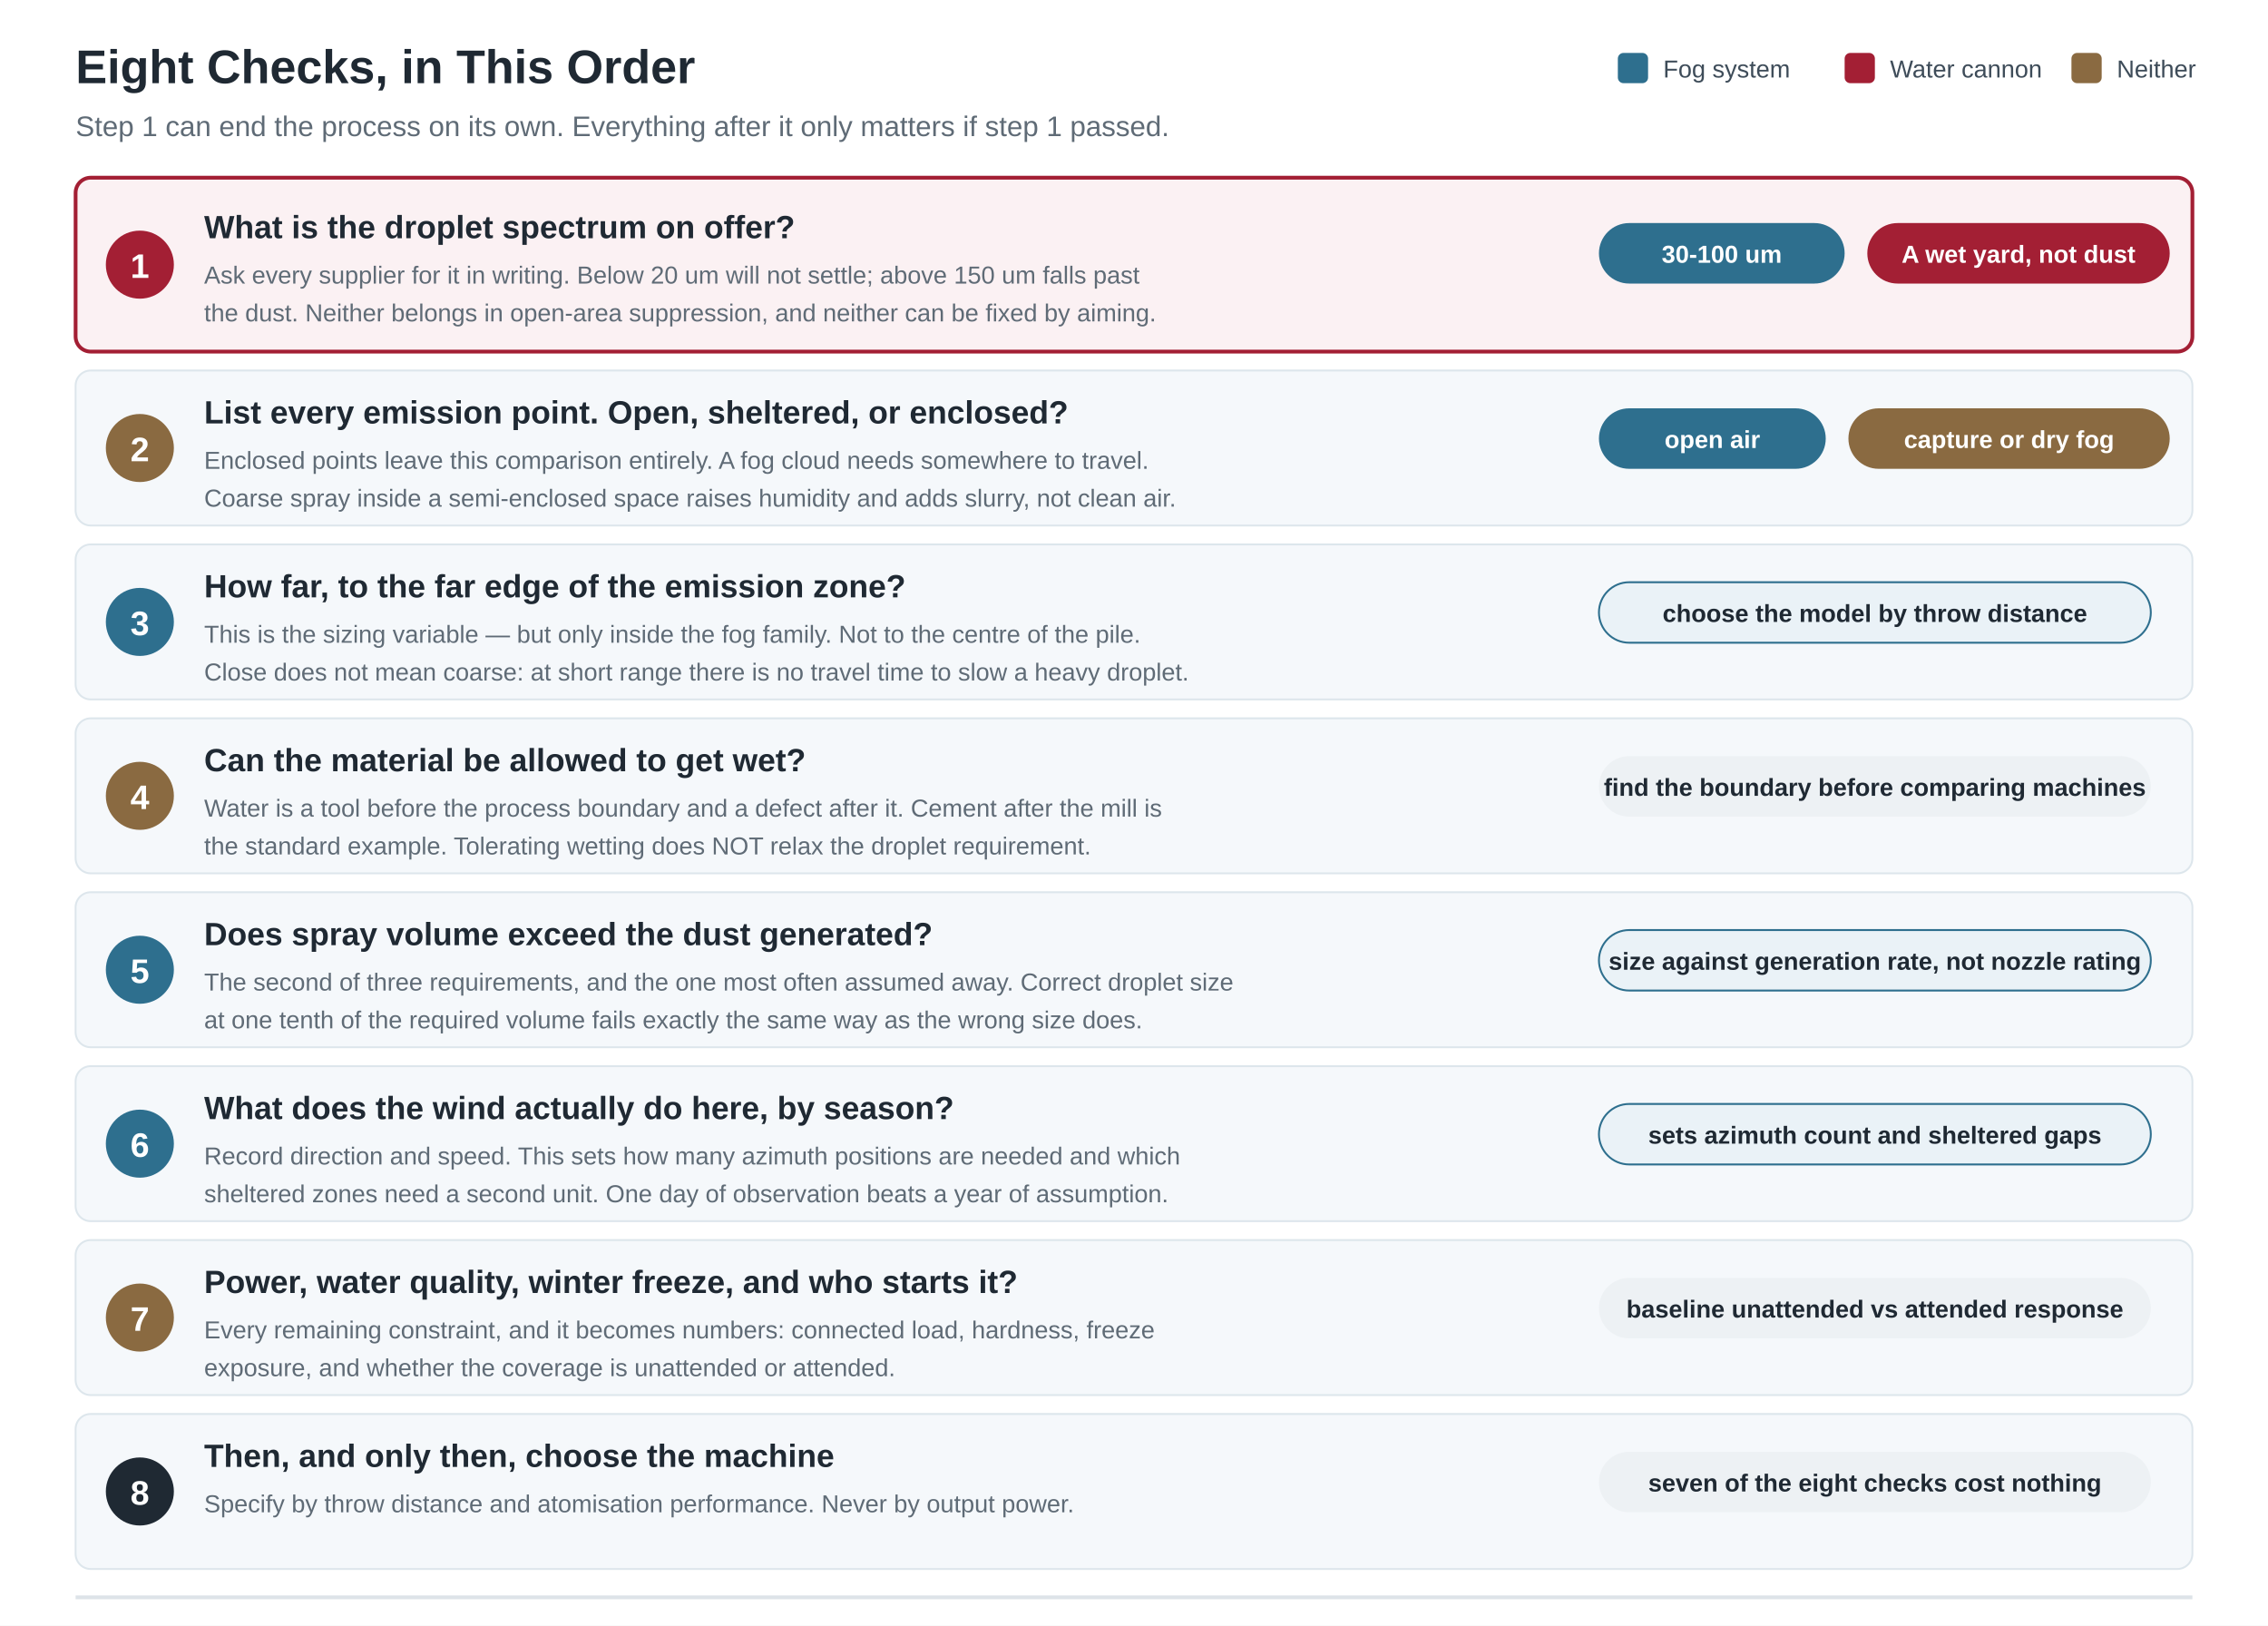
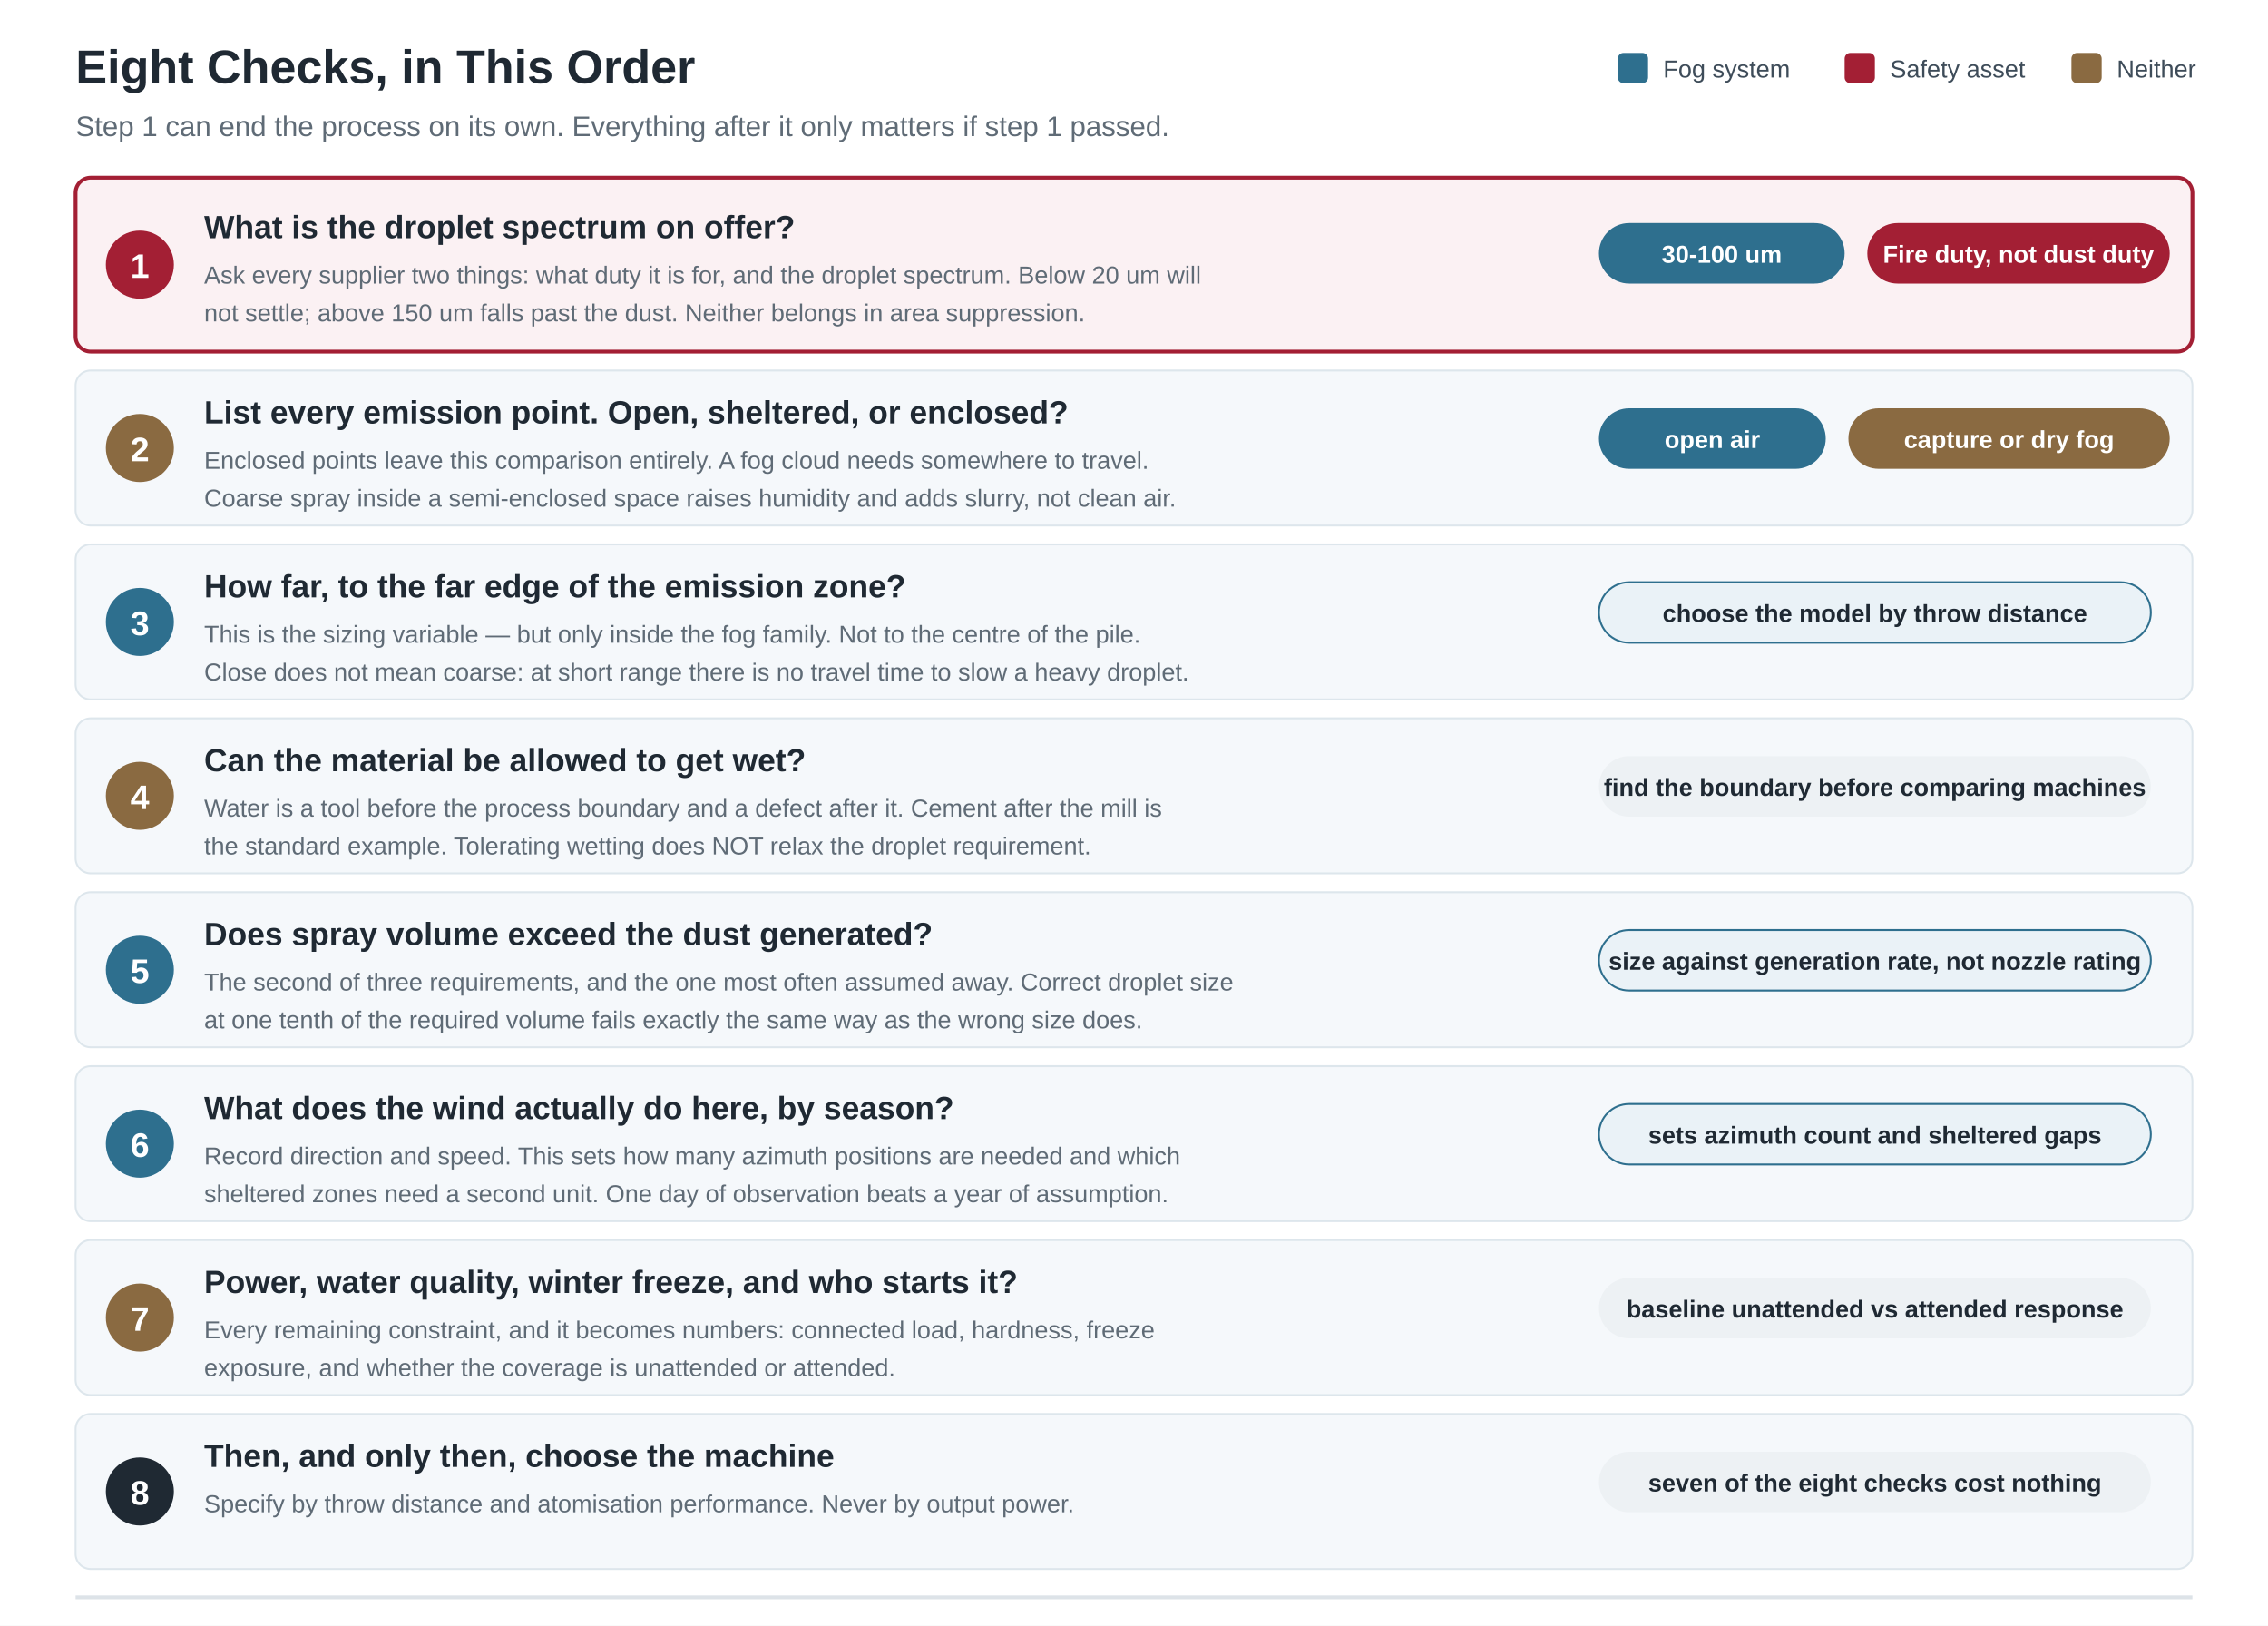
<svg xmlns="http://www.w3.org/2000/svg" width="1200" height="860" viewBox="0 0 1200 860" font-family="Arial, Helvetica, sans-serif">
  <rect width="1200" height="860" fill="#FFFFFF" />
  <text x="40" y="44" font-size="25" font-weight="bold" fill="#1F2933">Eight Checks, in This Order</text>
  <text x="40" y="72" font-size="15" fill="#5F6B76">Step 1 can end the process on its own. Everything after it only matters if step 1 passed.</text>
  <rect x="856" y="28" width="16" height="16" rx="3" fill="#2E6F8E" />
  <text x="880" y="41" font-size="13" fill="#3E4C59">Fog system</text>
  <rect x="976" y="28" width="16" height="16" rx="3" fill="#A31F34" />
-   <text x="1000" y="41" font-size="13" fill="#3E4C59">Water cannon</text>
+   <text x="1000" y="41" font-size="13" fill="#3E4C59">Safety asset</text>
  <rect x="1096" y="28" width="16" height="16" rx="3" fill="#8A6A41" />
  <text x="1120" y="41" font-size="13" fill="#3E4C59">Neither</text>
  <rect x="40" y="94" width="1120" height="92" rx="8" fill="#FBF1F3" stroke="#A31F34" stroke-width="2" />
  <circle cx="74" cy="140" r="18" fill="#A31F34" />
  <text x="74" y="147" font-size="18" font-weight="bold" fill="#FFFFFF" text-anchor="middle">1</text>
  <text x="108" y="126" font-size="17" font-weight="bold" fill="#1F2933">What is the droplet spectrum on offer?</text>
-   <text x="108" y="150" font-size="13" fill="#5F6B76">Ask every supplier for it in writing. Below 20 um will not settle; above 150 um falls past</text>
-   <text x="108" y="170" font-size="13" fill="#5F6B76">the dust. Neither belongs in open-area suppression, and neither can be fixed by aiming.</text>
+   <text x="108" y="150" font-size="13" fill="#5F6B76">Ask every supplier two things: what duty it is for, and the droplet spectrum. Below 20 um will</text>
+   <text x="108" y="170" font-size="13" fill="#5F6B76">not settle; above 150 um falls past the dust. Neither belongs in area suppression.</text>
  <rect x="846" y="118" width="130" height="32" rx="16" fill="#2E6F8E" />
  <text x="911" y="139" font-size="13" font-weight="bold" fill="#FFFFFF" text-anchor="middle">30-100 um</text>
  <rect x="988" y="118" width="160" height="32" rx="16" fill="#A31F34" />
-   <text x="1068" y="139" font-size="13" font-weight="bold" fill="#FFFFFF" text-anchor="middle">A wet yard, not dust</text>
+   <text x="1068" y="139" font-size="13" font-weight="bold" fill="#FFFFFF" text-anchor="middle">Fire duty, not dust duty</text>
  <rect x="40" y="196" width="1120" height="82" rx="8" fill="#F5F8FB" stroke="#DDE6EC" />
  <circle cx="74" cy="237" r="18" fill="#8A6A41" />
  <text x="74" y="244" font-size="18" font-weight="bold" fill="#FFFFFF" text-anchor="middle">2</text>
  <text x="108" y="224" font-size="17" font-weight="bold" fill="#1F2933">List every emission point. Open, sheltered, or enclosed?</text>
  <text x="108" y="248" font-size="13" fill="#5F6B76">Enclosed points leave this comparison entirely. A fog cloud needs somewhere to travel.</text>
  <text x="108" y="268" font-size="13" fill="#5F6B76">Coarse spray inside a semi-enclosed space raises humidity and adds slurry, not clean air.</text>
  <rect x="846" y="216" width="120" height="32" rx="16" fill="#2E6F8E" />
  <text x="906" y="237" font-size="13" font-weight="bold" fill="#FFFFFF" text-anchor="middle">open air</text>
  <rect x="978" y="216" width="170" height="32" rx="16" fill="#8A6A41" />
  <text x="1063" y="237" font-size="13" font-weight="bold" fill="#FFFFFF" text-anchor="middle">capture or dry fog</text>
  <rect x="40" y="288" width="1120" height="82" rx="8" fill="#F5F8FB" stroke="#DDE6EC" />
  <circle cx="74" cy="329" r="18" fill="#2E6F8E" />
  <text x="74" y="336" font-size="18" font-weight="bold" fill="#FFFFFF" text-anchor="middle">3</text>
  <text x="108" y="316" font-size="17" font-weight="bold" fill="#1F2933">How far, to the far edge of the emission zone?</text>
  <text x="108" y="340" font-size="13" fill="#5F6B76">This is the sizing variable — but only inside the fog family. Not to the centre of the pile.</text>
  <text x="108" y="360" font-size="13" fill="#5F6B76">Close does not mean coarse: at short range there is no travel time to slow a heavy droplet.</text>
  <rect x="846" y="308" width="292" height="32" rx="16" fill="#EAF2F7" stroke="#2E6F8E" />
  <text x="992" y="329" font-size="13" font-weight="bold" fill="#1F2933" text-anchor="middle">choose the model by throw distance</text>
  <rect x="40" y="380" width="1120" height="82" rx="8" fill="#F5F8FB" stroke="#DDE6EC" />
  <circle cx="74" cy="421" r="18" fill="#8A6A41" />
  <text x="74" y="428" font-size="18" font-weight="bold" fill="#FFFFFF" text-anchor="middle">4</text>
  <text x="108" y="408" font-size="17" font-weight="bold" fill="#1F2933">Can the material be allowed to get wet?</text>
  <text x="108" y="432" font-size="13" fill="#5F6B76">Water is a tool before the process boundary and a defect after it. Cement after the mill is</text>
  <text x="108" y="452" font-size="13" fill="#5F6B76">the standard example. Tolerating wetting does NOT relax the droplet requirement.</text>
  <rect x="846" y="400" width="292" height="32" rx="16" fill="#EDF1F4" />
  <text x="992" y="421" font-size="13" font-weight="bold" fill="#1F2933" text-anchor="middle">find the boundary before comparing machines</text>
  <rect x="40" y="472" width="1120" height="82" rx="8" fill="#F5F8FB" stroke="#DDE6EC" />
  <circle cx="74" cy="513" r="18" fill="#2E6F8E" />
  <text x="74" y="520" font-size="18" font-weight="bold" fill="#FFFFFF" text-anchor="middle">5</text>
  <text x="108" y="500" font-size="17" font-weight="bold" fill="#1F2933">Does spray volume exceed the dust generated?</text>
  <text x="108" y="524" font-size="13" fill="#5F6B76">The second of three requirements, and the one most often assumed away. Correct droplet size</text>
  <text x="108" y="544" font-size="13" fill="#5F6B76">at one tenth of the required volume fails exactly the same way as the wrong size does.</text>
  <rect x="846" y="492" width="292" height="32" rx="16" fill="#EAF2F7" stroke="#2E6F8E" />
  <text x="992" y="513" font-size="13" font-weight="bold" fill="#1F2933" text-anchor="middle">size against generation rate, not nozzle rating</text>
  <rect x="40" y="564" width="1120" height="82" rx="8" fill="#F5F8FB" stroke="#DDE6EC" />
  <circle cx="74" cy="605" r="18" fill="#2E6F8E" />
  <text x="74" y="612" font-size="18" font-weight="bold" fill="#FFFFFF" text-anchor="middle">6</text>
  <text x="108" y="592" font-size="17" font-weight="bold" fill="#1F2933">What does the wind actually do here, by season?</text>
  <text x="108" y="616" font-size="13" fill="#5F6B76">Record direction and speed. This sets how many azimuth positions are needed and which</text>
  <text x="108" y="636" font-size="13" fill="#5F6B76">sheltered zones need a second unit. One day of observation beats a year of assumption.</text>
  <rect x="846" y="584" width="292" height="32" rx="16" fill="#EAF2F7" stroke="#2E6F8E" />
  <text x="992" y="605" font-size="13" font-weight="bold" fill="#1F2933" text-anchor="middle">sets azimuth count and sheltered gaps</text>
  <rect x="40" y="656" width="1120" height="82" rx="8" fill="#F5F8FB" stroke="#DDE6EC" />
  <circle cx="74" cy="697" r="18" fill="#8A6A41" />
  <text x="74" y="704" font-size="18" font-weight="bold" fill="#FFFFFF" text-anchor="middle">7</text>
  <text x="108" y="684" font-size="17" font-weight="bold" fill="#1F2933">Power, water quality, winter freeze, and who starts it?</text>
  <text x="108" y="708" font-size="13" fill="#5F6B76">Every remaining constraint, and it becomes numbers: connected load, hardness, freeze</text>
  <text x="108" y="728" font-size="13" fill="#5F6B76">exposure, and whether the coverage is unattended or attended.</text>
  <rect x="846" y="676" width="292" height="32" rx="16" fill="#EDF1F4" />
  <text x="992" y="697" font-size="13" font-weight="bold" fill="#1F2933" text-anchor="middle">baseline unattended vs attended response</text>
  <rect x="40" y="748" width="1120" height="82" rx="8" fill="#F5F8FB" stroke="#DDE6EC" />
  <circle cx="74" cy="789" r="18" fill="#1F2933" />
  <text x="74" y="796" font-size="18" font-weight="bold" fill="#FFFFFF" text-anchor="middle">8</text>
  <text x="108" y="776" font-size="17" font-weight="bold" fill="#1F2933">Then, and only then, choose the machine</text>
  <text x="108" y="800" font-size="13" fill="#5F6B76">Specify by throw distance and atomisation performance. Never by output power.</text>
  <rect x="846" y="768" width="292" height="32" rx="16" fill="#EDF1F4" />
  <text x="992" y="789" font-size="13" font-weight="bold" fill="#1F2933" text-anchor="middle">seven of the eight checks cost nothing</text>
  <rect x="40" y="844" width="1120" height="2" fill="#DDE3E8" />
</svg>
